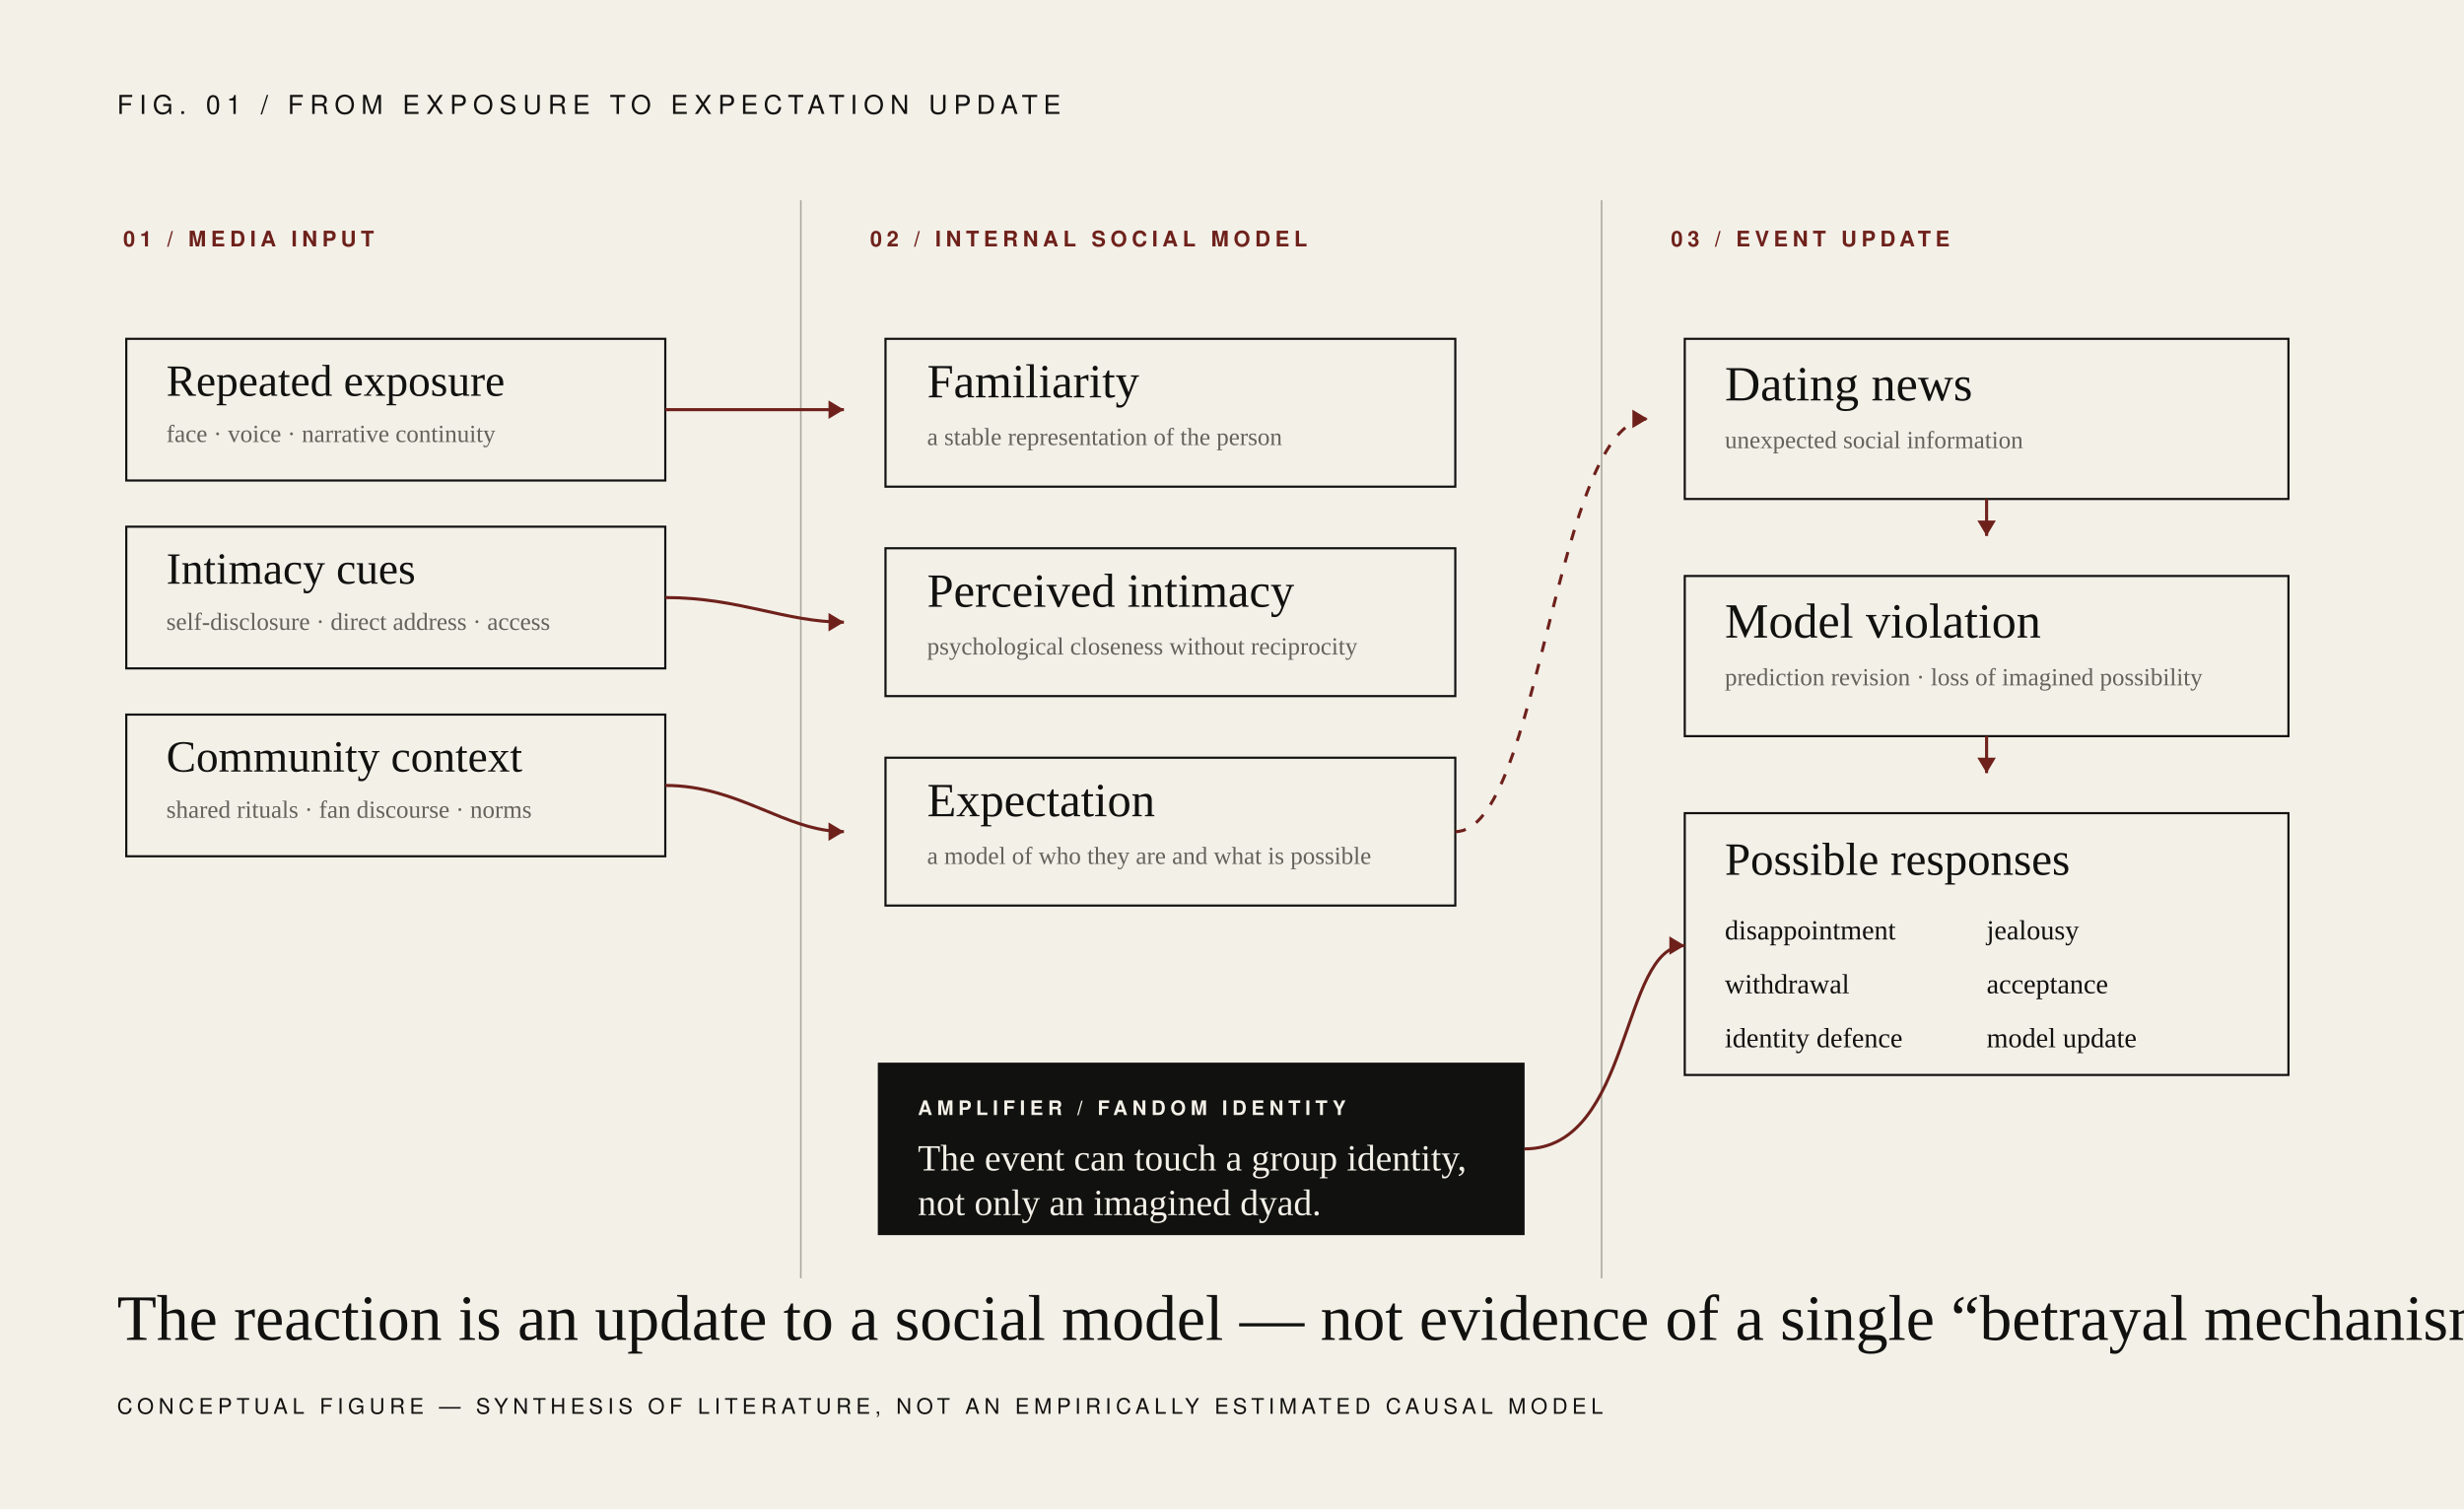
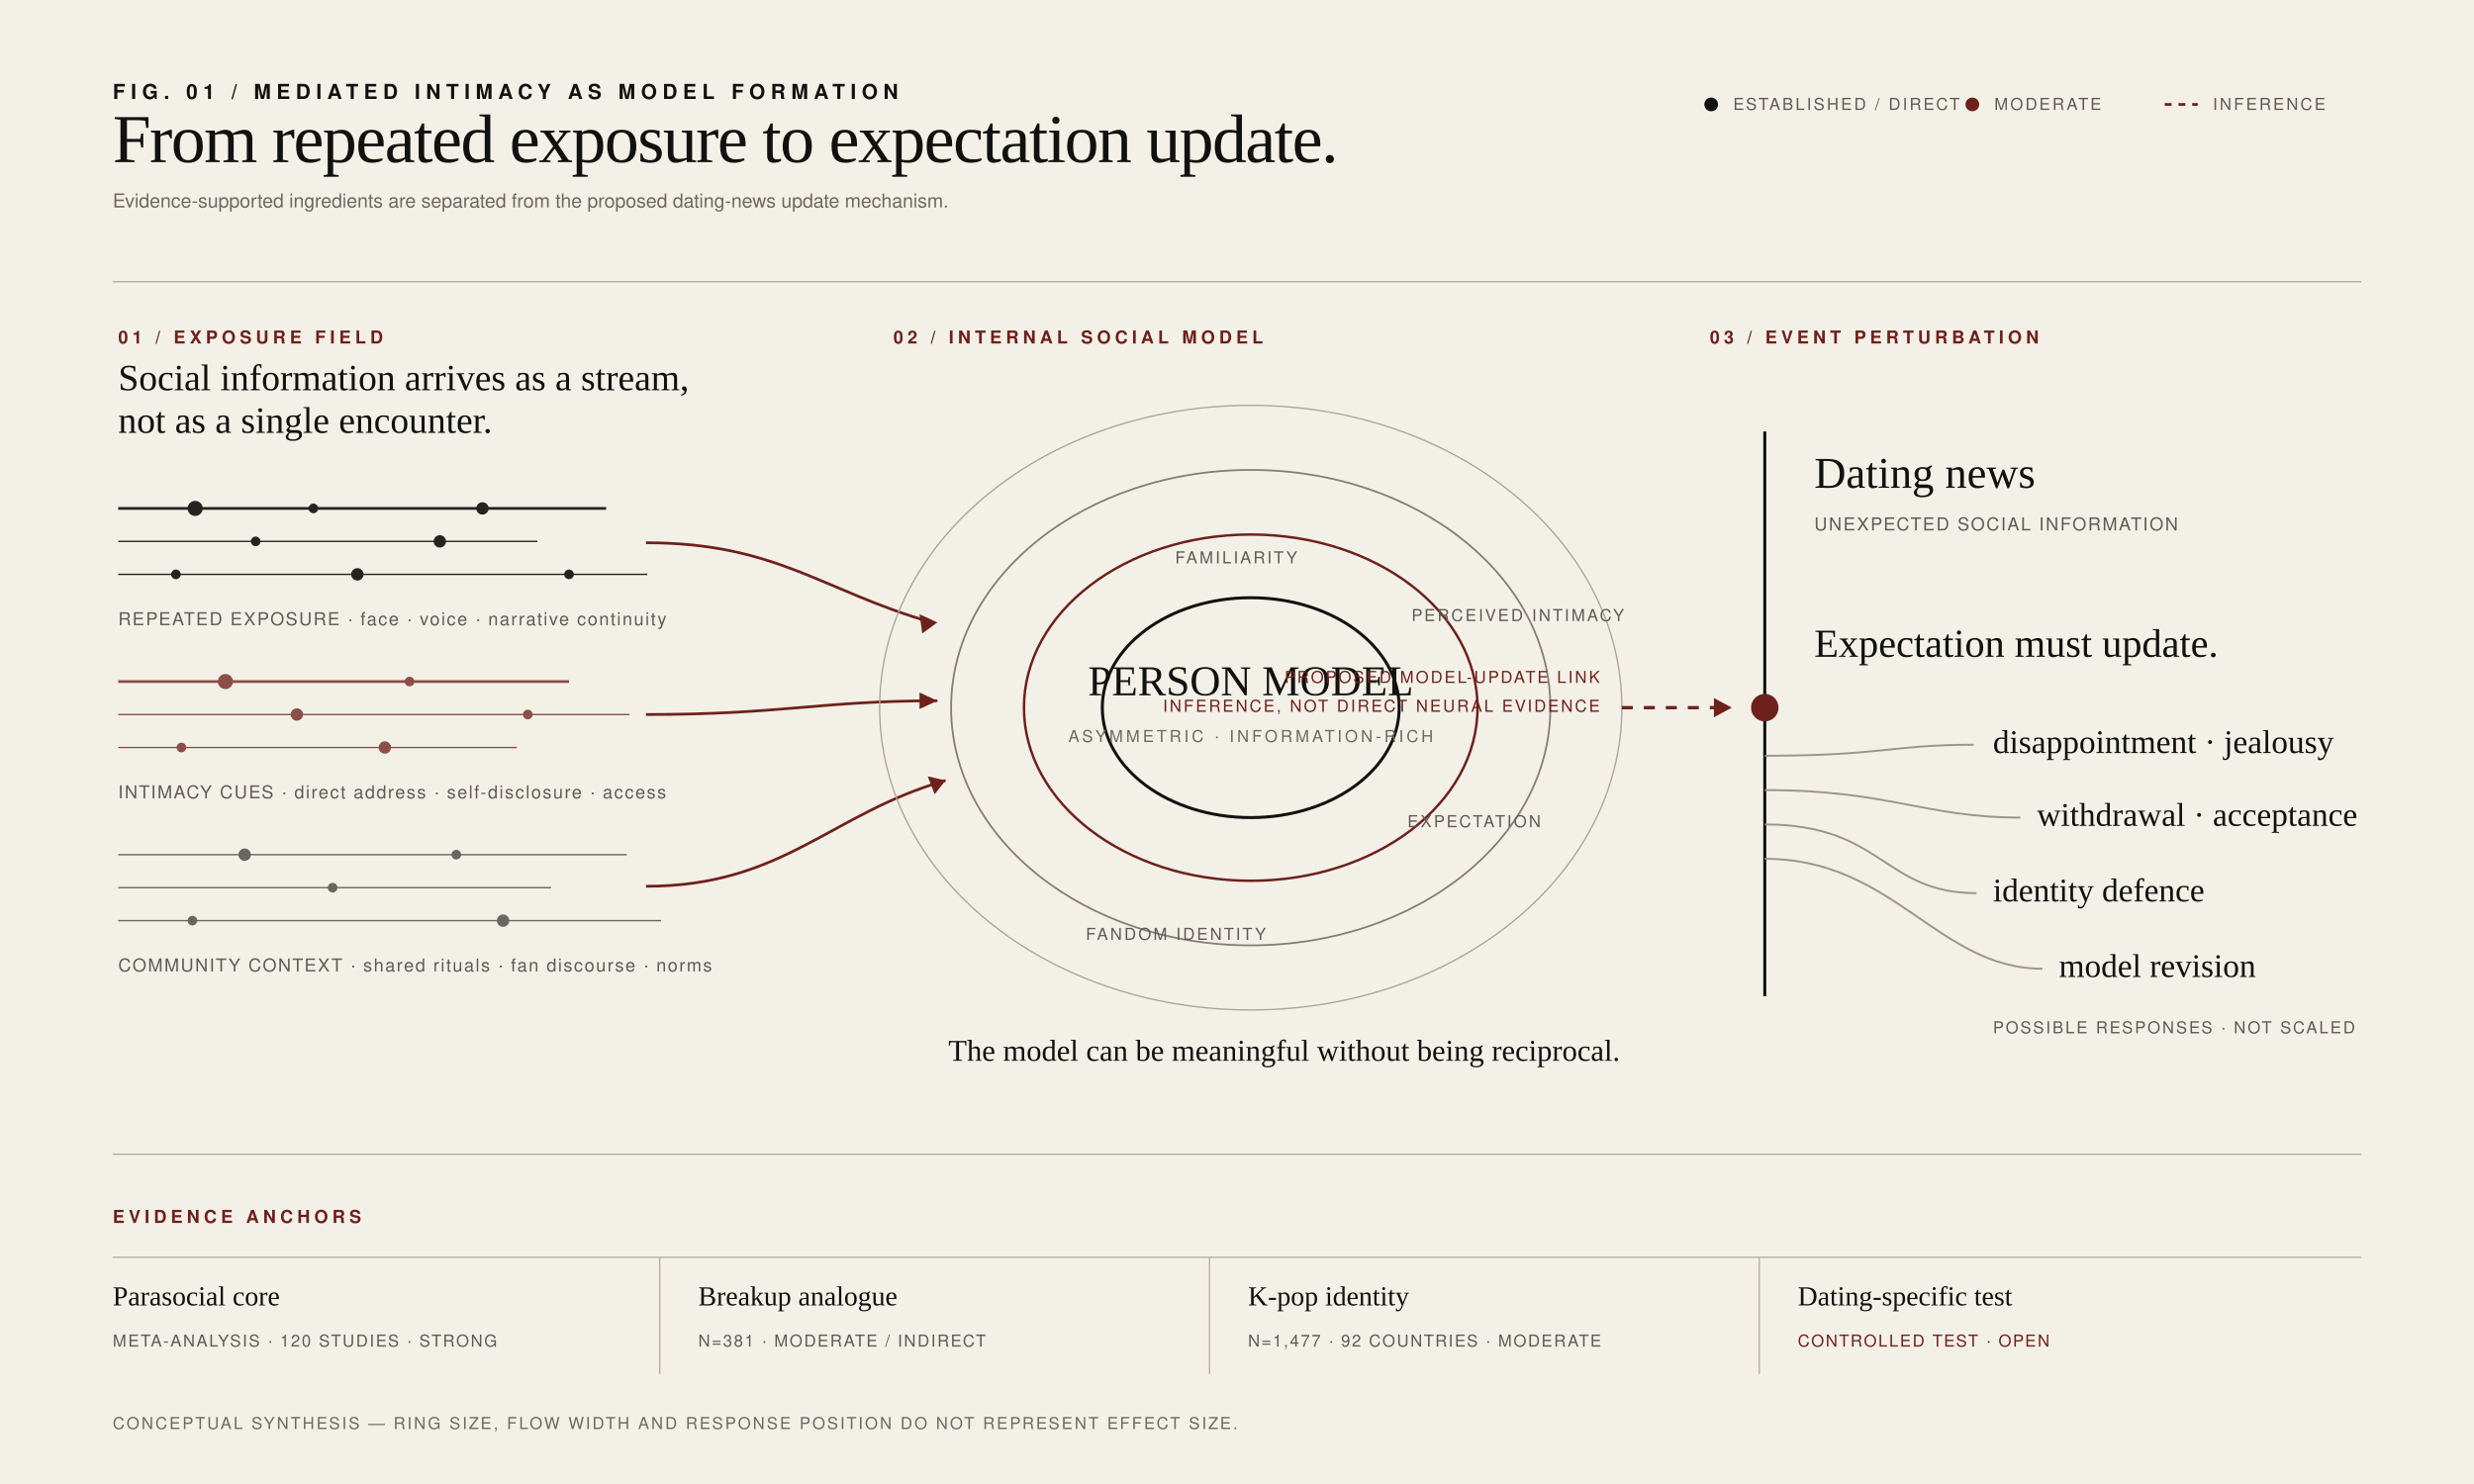
- <svg xmlns="http://www.w3.org/2000/svg" viewBox="0 0 1600 980" role="img" aria-labelledby="title desc">
-   <rect width="1600" height="980" fill="#f3f0e8" />
-   <g font-family="Helvetica,Arial,sans-serif" fill="#11110f">
-     <text x="76" y="74" font-size="17" letter-spacing="4">FIG. 01 / FROM EXPOSURE TO EXPECTATION UPDATE</text>
-     <text x="76" y="918" font-size="14" letter-spacing="3">CONCEPTUAL FIGURE — SYNTHESIS OF LITERATURE, NOT AN EMPIRICALLY ESTIMATED CAUSAL MODEL</text>
+ <svg xmlns="http://www.w3.org/2000/svg" viewBox="0 0 1800 1080" role="img" aria-labelledby="title desc">
+   <rect width="1800" height="1080" fill="#f3f0e8" />
+   <g fill="#11110f" font-family="Helvetica,Arial,sans-serif">
+     <text x="82" y="72" font-size="15" font-weight="700" letter-spacing="4">FIG. 01 / MEDIATED INTIMACY AS MODEL FORMATION</text>
+     <text x="82" y="118" font-family="Georgia,Times New Roman,serif" font-size="50" letter-spacing="-1">From repeated exposure to expectation update.</text>
+     <text x="82" y="151" font-size="14" fill="#6d6961">Evidence-supported ingredients are separated from the proposed dating-news update mechanism.</text>
  </g>
-   <g stroke="#aaa69c" stroke-width="1">
-     <line x1="520" y1="130" x2="520" y2="830" />
-     <line x1="1040" y1="130" x2="1040" y2="830" />
+   <g transform="translate(1245 76)" font-family="Helvetica,Arial,sans-serif" font-size="12" letter-spacing="1.6" fill="#5f5b54">
+     <circle cx="0" cy="0" r="5" fill="#11110f" />
+     <text x="16" y="4">ESTABLISHED / DIRECT</text>
+     <circle cx="190" cy="0" r="5" fill="#6e211b" />
+     <text x="206" y="4">MODERATE</text>
+     <line x1="330" y1="0" x2="354" y2="0" stroke="#6e211b" stroke-width="2" stroke-dasharray="5 5" />
+     <text x="365" y="4">INFERENCE</text>
  </g>
-   <g font-family="Helvetica,Arial,sans-serif" font-size="14" font-weight="700" letter-spacing="3" fill="#6e211b">
-     <text x="80" y="160">01 / MEDIA INPUT</text>
-     <text x="565" y="160">02 / INTERNAL SOCIAL MODEL</text>
-     <text x="1085" y="160">03 / EVENT UPDATE</text>
+   <g stroke="#b5b0a6" stroke-width="1">
+     <line x1="82" y1="205" x2="1718" y2="205" />
+     <line x1="82" y1="840" x2="1718" y2="840" />
  </g>
-   <g fill="none" stroke="#11110f" stroke-width="1.4">
-     <rect x="82" y="220" width="350" height="92" />
-     <rect x="82" y="342" width="350" height="92" />
-     <rect x="82" y="464" width="350" height="92" />
+   <g font-family="Helvetica,Arial,sans-serif">
+     <text x="86" y="250" font-size="13" font-weight="700" letter-spacing="3" fill="#6e211b">01 / EXPOSURE FIELD</text>
+     <text x="86" y="284" font-family="Georgia,Times New Roman,serif" font-size="27" fill="#11110f">Social information arrives as a stream,</text>
+     <text x="86" y="315" font-family="Georgia,Times New Roman,serif" font-size="27" fill="#11110f">not as a single encounter.</text>
+   </g>
+   <g transform="translate(86 370)" stroke="#11110f" fill="none">
+     <g opacity=".92">
+       <line x1="0" y1="0" x2="355" y2="0" stroke-width="2" />
+       <circle cx="56" cy="0" r="5" fill="#11110f" />
+       <circle cx="142" cy="0" r="3" fill="#11110f" />
+       <circle cx="265" cy="0" r="4" fill="#11110f" />
+       <line x1="0" y1="24" x2="305" y2="24" />
+       <circle cx="100" cy="24" r="3" fill="#11110f" />
+       <circle cx="234" cy="24" r="4" fill="#11110f" />
+       <line x1="0" y1="48" x2="385" y2="48" />
+       <circle cx="42" cy="48" r="3" fill="#11110f" />
+       <circle cx="174" cy="48" r="4" fill="#11110f" />
+       <circle cx="328" cy="48" r="3" fill="#11110f" />
+     </g>
+     <g transform="translate(0 126)" opacity=".78" stroke="#6e211b">
+       <line x1="0" y1="0" x2="328" y2="0" stroke-width="2" />
+       <circle cx="78" cy="0" r="5" fill="#6e211b" />
+       <circle cx="212" cy="0" r="3" fill="#6e211b" />
+       <line x1="0" y1="24" x2="372" y2="24" />
+       <circle cx="130" cy="24" r="4" fill="#6e211b" />
+       <circle cx="298" cy="24" r="3" fill="#6e211b" />
+       <line x1="0" y1="48" x2="290" y2="48" />
+       <circle cx="46" cy="48" r="3" fill="#6e211b" />
+       <circle cx="194" cy="48" r="4" fill="#6e211b" />
+     </g>
+     <g transform="translate(0 252)" opacity=".62">
+       <line x1="0" y1="0" x2="370" y2="0" />
+       <circle cx="92" cy="0" r="4" fill="#11110f" />
+       <circle cx="246" cy="0" r="3" fill="#11110f" />
+       <line x1="0" y1="24" x2="315" y2="24" />
+       <circle cx="156" cy="24" r="3" fill="#11110f" />
+       <line x1="0" y1="48" x2="395" y2="48" />
+       <circle cx="54" cy="48" r="3" fill="#11110f" />
+       <circle cx="280" cy="48" r="4" fill="#11110f" />
+     </g>
+   </g>
+   <g font-family="Helvetica,Arial,sans-serif" fill="#5f5b54" font-size="13" letter-spacing="1.1">
+     <text x="86" y="455">REPEATED EXPOSURE · face · voice · narrative continuity</text>
+     <text x="86" y="581">INTIMACY CUES · direct address · self-disclosure · access</text>
+     <text x="86" y="707">COMMUNITY CONTEXT · shared rituals · fan discourse · norms</text>
+   </g>
+   <g fill="none" stroke="#6e211b" stroke-width="2">
+     <path d="M470 395 C565 395 598 430 678 453" />
+     <path d="M470 520 C570 520 596 510 682 510" />
+     <path d="M470 645 C570 645 604 592 688 568" />
+   </g>
+   <g fill="#6e211b">
+     <path d="M682 453l-13-6 2 14z" />
+     <path d="M682 510l-13-6v12z" />
+     <path d="M688 568l-13-3 5 13z" />
+   </g>
+   <g font-family="Helvetica,Arial,sans-serif">
+     <text x="650" y="250" font-size="13" font-weight="700" letter-spacing="3" fill="#6e211b">02 / INTERNAL SOCIAL MODEL</text>
+   </g>
+   <g transform="translate(910 515)" fill="none">
+     <ellipse rx="270" ry="220" stroke="#aaa69c" stroke-width="1" />
+     <ellipse rx="218" ry="173" stroke="#827e76" stroke-width="1.3" />
+     <ellipse rx="165" ry="126" stroke="#6e211b" stroke-width="1.8" />
+     <ellipse rx="108" ry="80" stroke="#11110f" stroke-width="2.2" />
+   </g>
+   <g text-anchor="middle" font-family="Georgia,Times New Roman,serif" fill="#11110f">
+     <text x="910" y="506" font-size="31">PERSON MODEL</text>
+     <text x="910" y="540" font-family="Helvetica,Arial,sans-serif" font-size="12" letter-spacing="2.2" fill="#6d6961">ASYMMETRIC · INFORMATION-RICH</text>
+   </g>
+   <g font-family="Helvetica,Arial,sans-serif" font-size="12" letter-spacing="1.6" fill="#5f5b54">
+     <text x="855" y="410">FAMILIARITY</text>
+     <text x="1027" y="452">PERCEIVED INTIMACY</text>
+     <text x="1024" y="602">EXPECTATION</text>
+     <text x="790" y="684">FANDOM IDENTITY</text>
  </g>
  <g font-family="Georgia,Times New Roman,serif" fill="#11110f">
-     <text x="108" y="257" font-size="29">Repeated exposure</text>
-     <text x="108" y="287" font-size="16" fill="#66625b">face · voice · narrative continuity</text>
-     <text x="108" y="379" font-size="29">Intimacy cues</text>
-     <text x="108" y="409" font-size="16" fill="#66625b">self-disclosure · direct address · access</text>
-     <text x="108" y="501" font-size="29">Community context</text>
-     <text x="108" y="531" font-size="16" fill="#66625b">shared rituals · fan discourse · norms</text>
+     <text x="690" y="772" font-size="22">The model can be meaningful without being reciprocal.</text>
  </g>
-   <g fill="none" stroke="#11110f" stroke-width="1.4">
-     <rect x="575" y="220" width="370" height="96" />
-     <rect x="575" y="356" width="370" height="96" />
-     <rect x="575" y="492" width="370" height="96" />
+   <g font-family="Helvetica,Arial,sans-serif">
+     <text x="1244" y="250" font-size="13" font-weight="700" letter-spacing="3" fill="#6e211b">03 / EVENT PERTURBATION</text>
+   </g>
+   <line x1="1284" y1="314" x2="1284" y2="725" stroke="#11110f" stroke-width="2.2" />
+   <circle cx="1284" cy="515" r="10" fill="#6e211b" />
+   <g font-family="Georgia,Times New Roman,serif" fill="#11110f">
+     <text x="1320" y="355" font-size="32">Dating news</text>
+     <text x="1320" y="386" font-family="Helvetica,Arial,sans-serif" font-size="13" letter-spacing="1.2" fill="#5f5b54">UNEXPECTED SOCIAL INFORMATION</text>
+     <text x="1320" y="478" font-size="29">Expectation must update.</text>
+   </g>
+   <path d="M1180 515 H1260" stroke="#6e211b" stroke-width="2.4" stroke-dasharray="8 8" />
+   <path d="M1260 515l-13-7v14z" fill="#6e211b" />
+   <g font-family="Helvetica,Arial,sans-serif" font-size="12" letter-spacing="1.5" fill="#6e211b">
+     <text x="1164" y="497" text-anchor="end">PROPOSED MODEL-UPDATE LINK</text>
+     <text x="1164" y="518" text-anchor="end">INFERENCE, NOT DIRECT NEURAL EVIDENCE</text>
+   </g>
+   <g fill="none" stroke="#9a958b" stroke-width="1.4">
+     <path d="M1284 550 C1370 550 1376 542 1436 542" />
+     <path d="M1284 575 C1375 575 1400 595 1470 595" />
+     <path d="M1284 600 C1370 600 1370 650 1438 650" />
+     <path d="M1284 625 C1378 625 1410 705 1486 705" />
+   </g>
+   <g font-family="Georgia,Times New Roman,serif" fill="#11110f" font-size="24">
+     <text x="1450" y="548">disappointment · jealousy</text>
+     <text x="1482" y="601">withdrawal · acceptance</text>
+     <text x="1450" y="656">identity defence</text>
+     <text x="1498" y="711">model revision</text>
+   </g>
+   <text x="1450" y="752" font-family="Helvetica,Arial,sans-serif" font-size="12" letter-spacing="1.4" fill="#5f5b54">POSSIBLE RESPONSES · NOT SCALED</text>
+   <g font-family="Helvetica,Arial,sans-serif">
+     <text x="82" y="890" font-size="13" font-weight="700" letter-spacing="3" fill="#6e211b">EVIDENCE ANCHORS</text>
+   </g>
+   <g stroke="#b5b0a6" stroke-width="1">
+     <line x1="82" y1="915" x2="1718" y2="915" />
+     <line x1="480" y1="915" x2="480" y2="1000" />
+     <line x1="880" y1="915" x2="880" y2="1000" />
+     <line x1="1280" y1="915" x2="1280" y2="1000" />
  </g>
  <g font-family="Georgia,Times New Roman,serif" fill="#11110f">
-     <text x="602" y="258" font-size="31">Familiarity</text>
-     <text x="602" y="289" font-size="16" fill="#66625b">a stable representation of the person</text>
-     <text x="602" y="394" font-size="31">Perceived intimacy</text>
-     <text x="602" y="425" font-size="16" fill="#66625b">psychological closeness without reciprocity</text>
-     <text x="602" y="530" font-size="31">Expectation</text>
-     <text x="602" y="561" font-size="16" fill="#66625b">a model of who they are and what is possible</text>
+     <text x="82" y="950" font-size="20">Parasocial core</text>
+     <text x="480" y="950" font-size="20" transform="translate(28 0)">Breakup analogue</text>
+     <text x="880" y="950" font-size="20" transform="translate(28 0)">K-pop identity</text>
+     <text x="1280" y="950" font-size="20" transform="translate(28 0)">Dating-specific test</text>
  </g>
-   <g fill="none" stroke="#6e211b" stroke-width="2">
-     <path d="M432 266 H548" />
-     <path d="M432 388 C480 388 510 404 548 404" />
-     <path d="M432 510 C480 510 510 540 548 540" />
+   <g font-family="Helvetica,Arial,sans-serif" font-size="12" letter-spacing="1.2" fill="#5f5b54">
+     <text x="82" y="980">META-ANALYSIS · 120 STUDIES · STRONG</text>
+     <text x="508" y="980">N=381 · MODERATE / INDIRECT</text>
+     <text x="908" y="980">N=1,477 · 92 COUNTRIES · MODERATE</text>
+     <text x="1308" y="980" fill="#6e211b">CONTROLLED TEST · OPEN</text>
  </g>
-   <g fill="#6e211b">
-     <path d="M548 266l-10-6v12z" />
-     <path d="M548 404l-10-6v12z" />
-     <path d="M548 540l-10-6v12z" />
-   </g>
-   <g fill="none" stroke="#11110f" stroke-width="1.4">
-     <rect x="1094" y="220" width="392" height="104" />
-     <rect x="1094" y="374" width="392" height="104" />
-     <rect x="1094" y="528" width="392" height="170" />
-   </g>
-   <g font-family="Georgia,Times New Roman,serif" fill="#11110f">
-     <text x="1120" y="260" font-size="32">Dating news</text>
-     <text x="1120" y="291" font-size="16" fill="#66625b">unexpected social information</text>
-     <text x="1120" y="414" font-size="32">Model violation</text>
-     <text x="1120" y="445" font-size="16" fill="#66625b">prediction revision · loss of imagined possibility</text>
-     <text x="1120" y="568" font-size="30">Possible responses</text>
-     <text x="1120" y="610" font-size="18">disappointment</text>
-     <text x="1290" y="610" font-size="18">jealousy</text>
-     <text x="1120" y="645" font-size="18">withdrawal</text>
-     <text x="1290" y="645" font-size="18">acceptance</text>
-     <text x="1120" y="680" font-size="18">identity defence</text>
-     <text x="1290" y="680" font-size="18">model update</text>
-   </g>
-   <g fill="none" stroke="#6e211b" stroke-width="2">
-     <path d="M945 540 C1000 540 1010 272 1070 272" stroke-dasharray="7 8" />
-     <path d="M1290 324 V348" />
-     <path d="M1290 478 V502" />
-   </g>
-   <g fill="#6e211b">
-     <path d="M1070 272l-10-6v12z" />
-     <path d="M1290 348l-6-10h12z" />
-     <path d="M1290 502l-6-10h12z" />
-   </g>
-   <rect x="570" y="690" width="420" height="112" fill="#11110f" />
-   <g font-family="Helvetica,Arial,sans-serif" fill="#f3f0e8">
-     <text x="596" y="724" font-size="13" font-weight="700" letter-spacing="3">AMPLIFIER / FANDOM IDENTITY</text>
-     <text x="596" y="760" font-family="Georgia,Times New Roman,serif" font-size="24">The event can touch a group identity,</text>
-     <text x="596" y="789" font-family="Georgia,Times New Roman,serif" font-size="24">not only an imagined dyad.</text>
-   </g>
-   <g fill="none" stroke="#6e211b" stroke-width="2">
-     <path d="M990 746 C1060 746 1052 614 1094 614" />
-   </g>
-   <path d="M1094 614l-10-6v12z" fill="#6e211b" />
-   <text x="76" y="870" font-family="Georgia,Times New Roman,serif" font-size="42" fill="#11110f">The reaction is an update to a social model — not evidence of a single “betrayal mechanism.”</text>
+   <text x="82" y="1040" font-family="Helvetica,Arial,sans-serif" font-size="12" letter-spacing="1.5" fill="#6d6961">CONCEPTUAL SYNTHESIS — RING SIZE, FLOW WIDTH AND RESPONSE POSITION DO NOT REPRESENT EFFECT SIZE.</text>
</svg>
